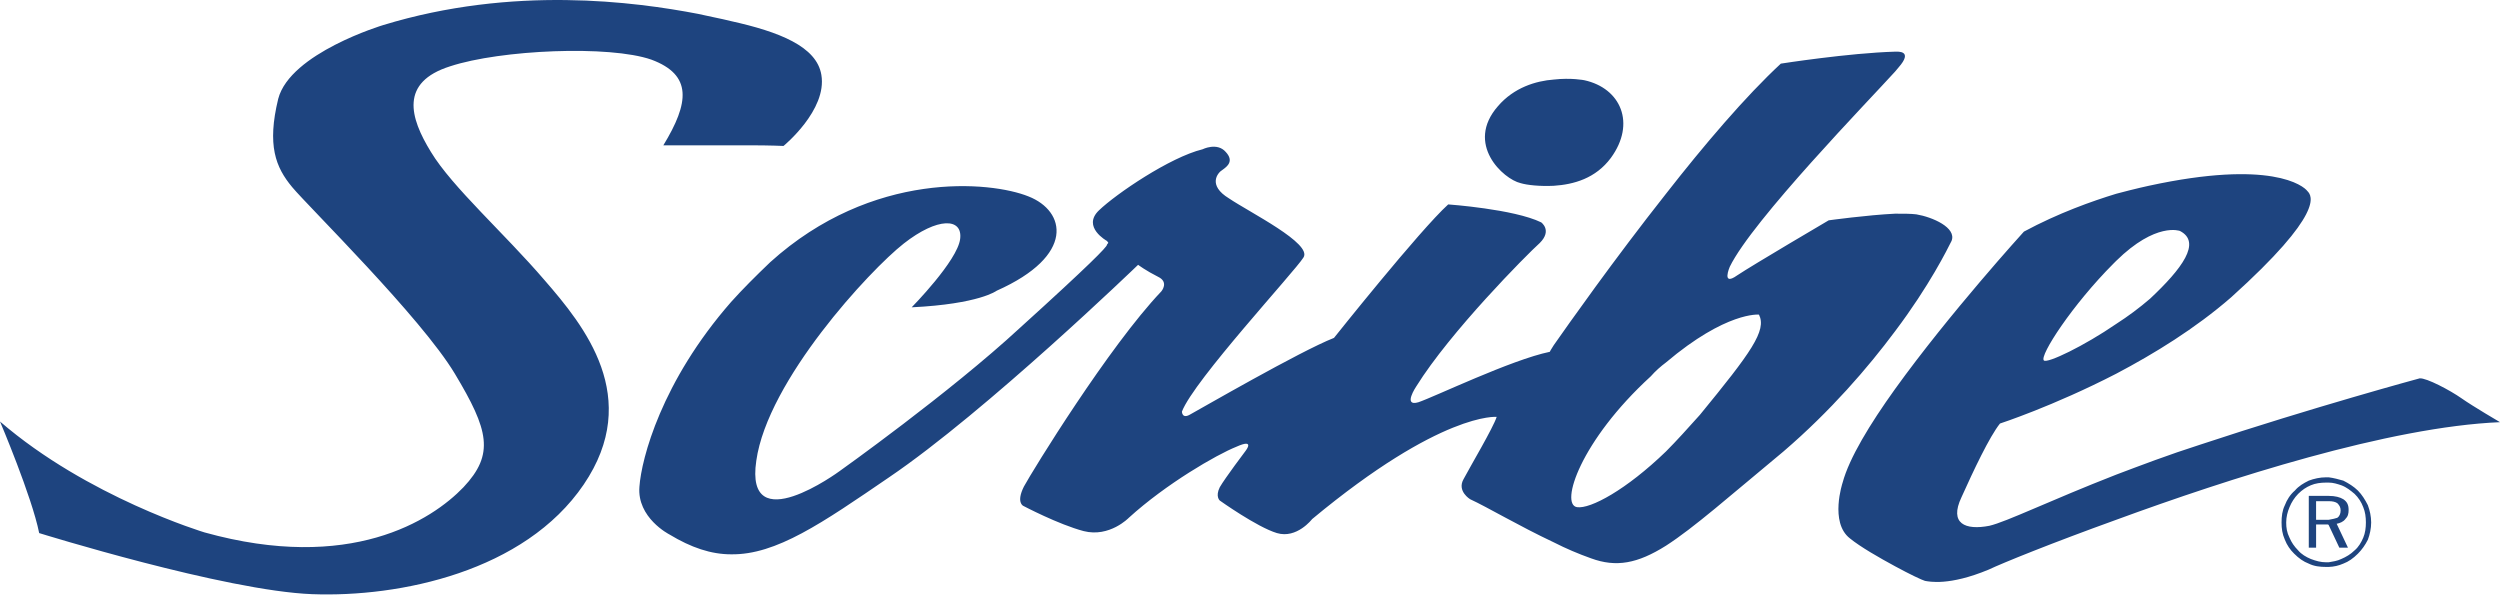
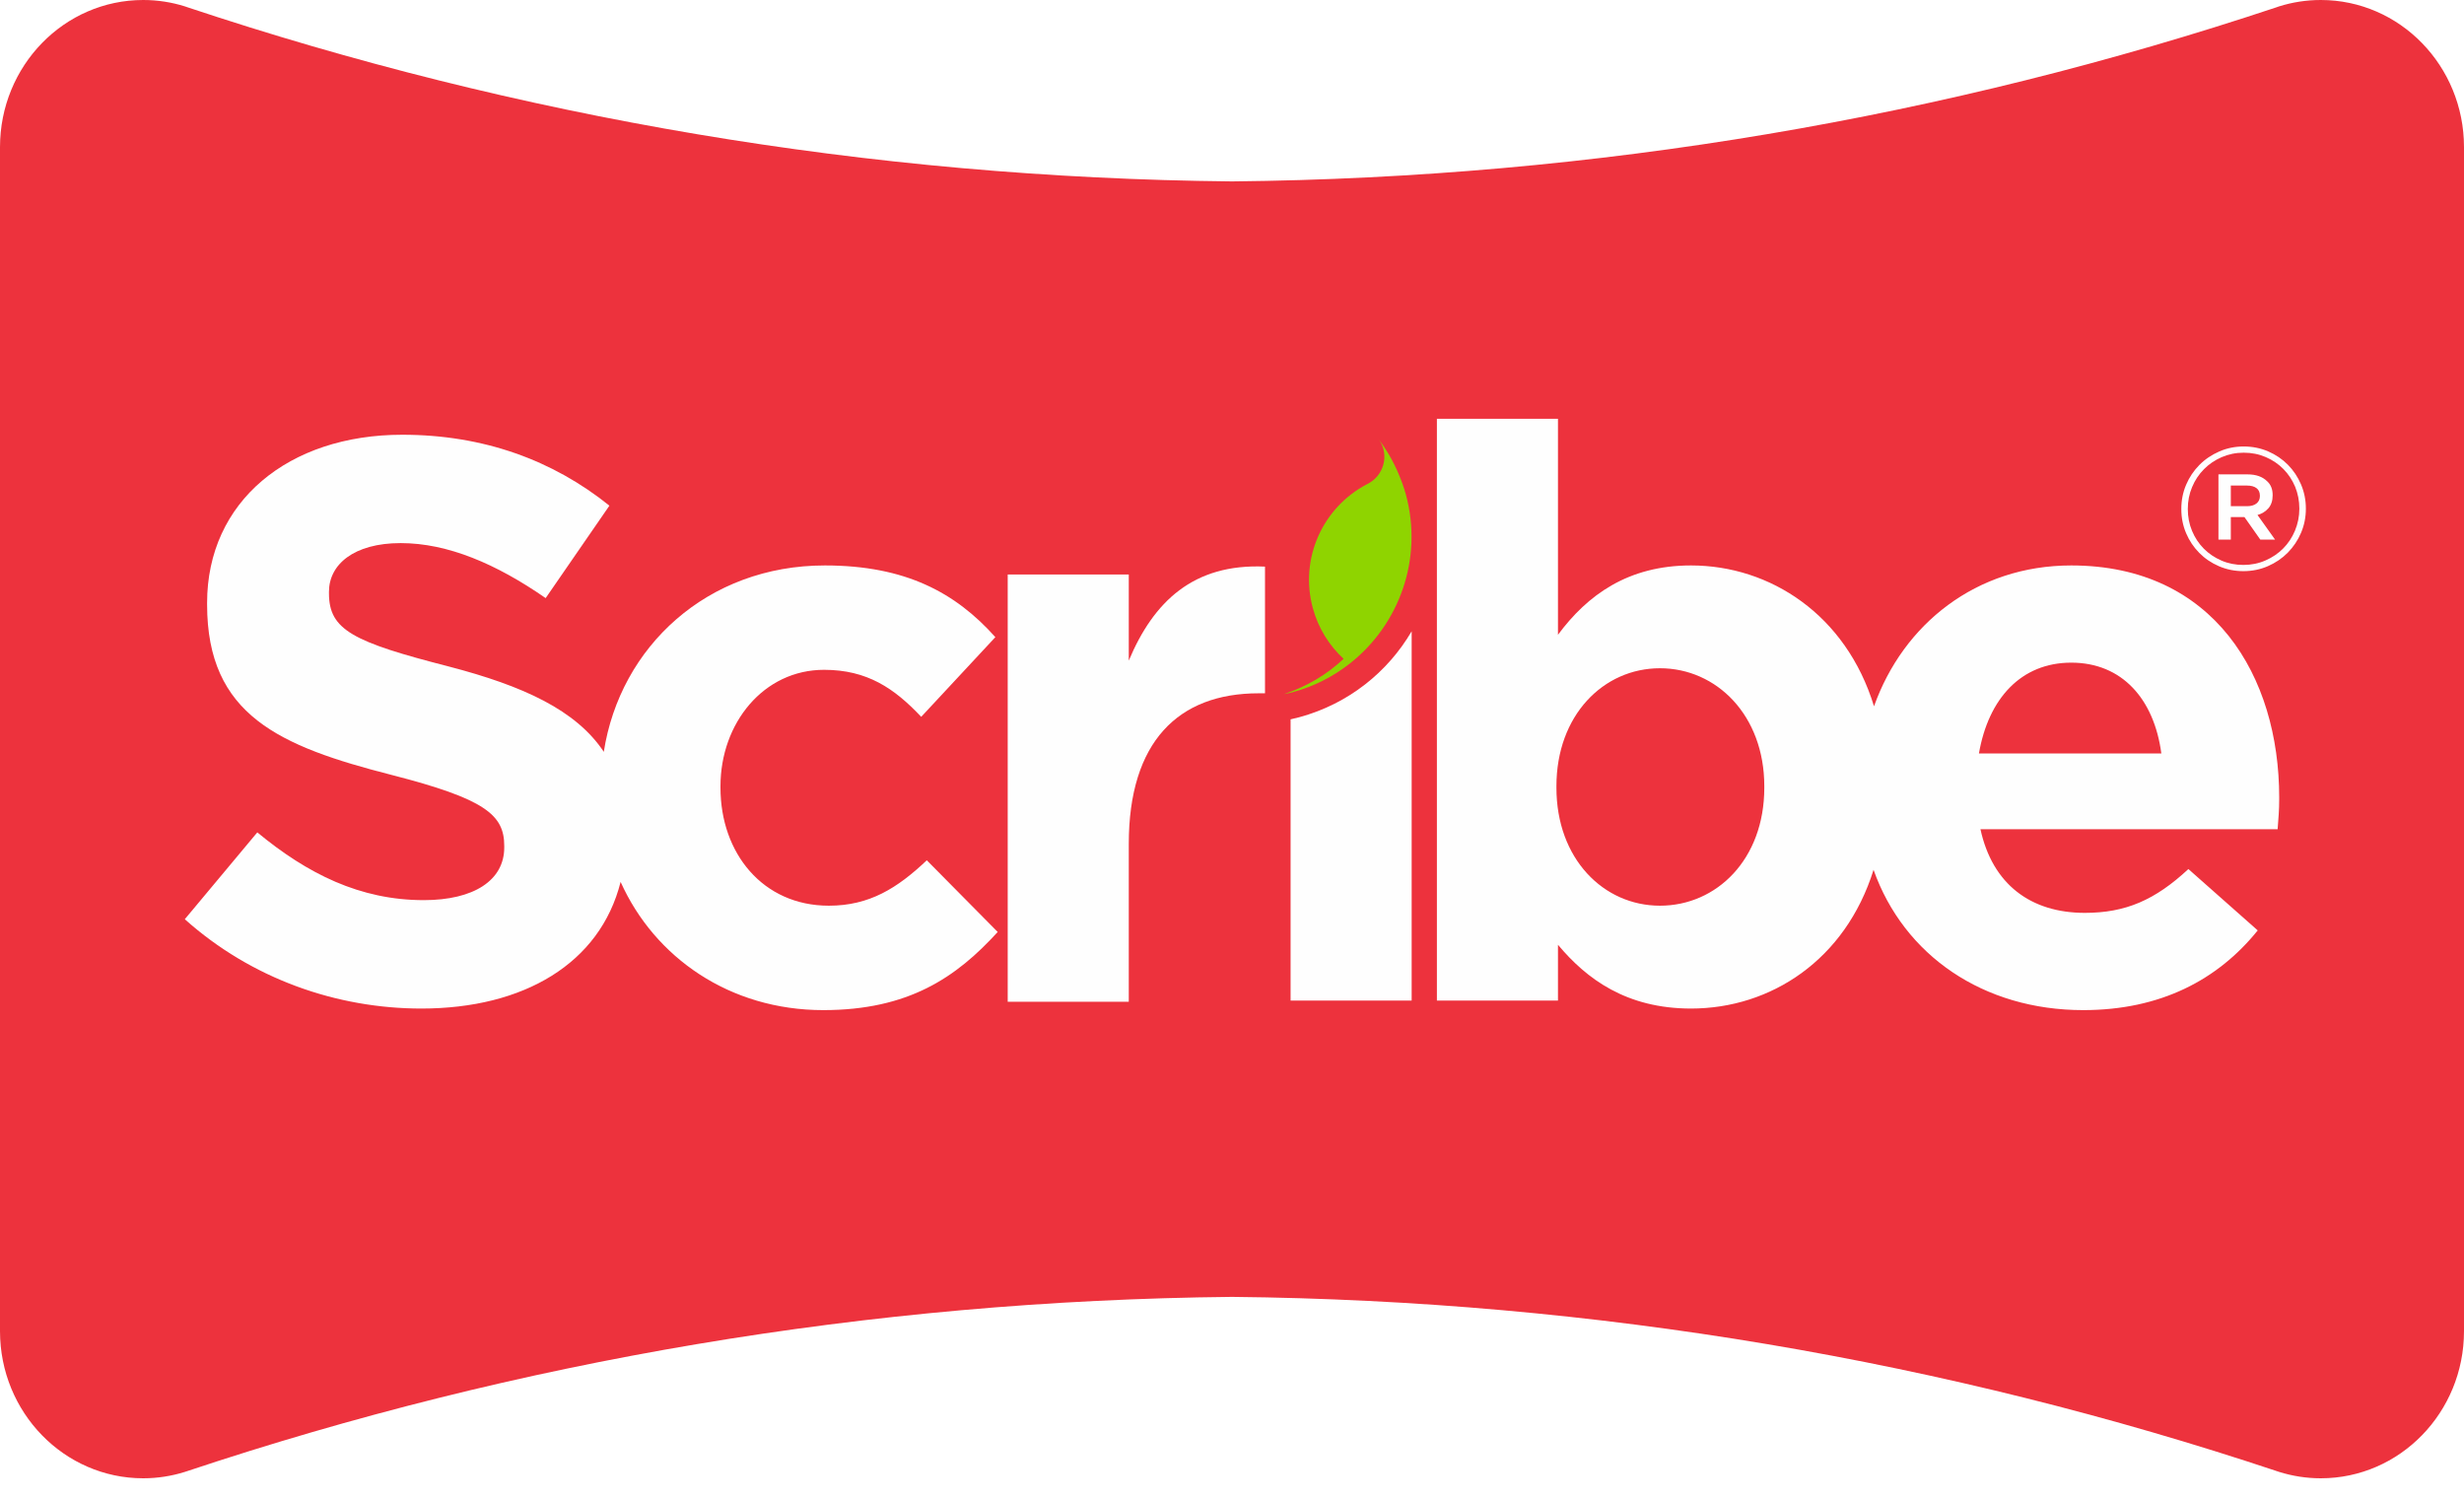
- <svg xmlns="http://www.w3.org/2000/svg" width="146" height="35" viewBox="0 0 146 35" fill="none">
-   <path fill-rule="evenodd" clip-rule="evenodd" d="M42.695 1.234C42.075 1.078 41.416 0.962 40.756 0.808C37.111 0.11 29.976 -0.86 22.375 1.466C22.375 1.466 16.946 3.095 16.248 5.771C15.589 8.486 16.093 9.765 17.063 10.928C18.032 12.091 24.586 18.529 26.563 21.825C28.541 25.122 28.89 26.516 27.067 28.455C25.206 30.395 20.436 33.458 11.944 31.093C11.944 31.093 5.118 29.038 0 24.616C0 24.616 1.862 28.999 2.288 31.132C2.288 31.132 13.146 34.506 18.226 34.699C23.345 34.893 30.634 33.381 34.086 28.301C37.537 23.222 34.124 19.033 31.797 16.357C29.471 13.642 26.408 10.928 25.166 8.873C23.925 6.856 23.344 4.802 26.291 3.871C29.239 2.902 35.598 2.63 38.041 3.483C40.446 4.376 40.252 6.004 38.739 8.486H43.78C44.982 8.486 45.757 8.524 45.757 8.524C45.757 8.524 48.317 6.43 47.968 4.375C47.697 2.707 45.487 1.854 42.695 1.234ZM123.587 27.719C125.021 27.177 126.65 26.556 128.472 25.974C135.142 23.764 141.308 22.096 141.308 22.096C141.696 22.058 143.091 22.795 143.751 23.26C144.41 23.725 146 24.655 146 24.655C139.524 24.927 130.14 27.952 123.587 30.356C119.826 31.713 116.956 32.877 116.141 33.264C113.814 34.233 112.651 33.962 112.419 33.923C112.263 33.884 111.527 33.535 110.673 33.071C109.743 32.567 108.656 31.946 108.036 31.442C106.834 30.511 107.609 28.184 107.609 28.184C107.997 26.749 109.199 24.773 110.673 22.717C113.853 18.296 118.197 13.526 118.197 13.526C120.214 12.44 122.192 11.742 123.587 11.316C124.75 11.006 125.487 10.85 125.487 10.85C132.623 9.299 134.523 10.85 134.754 11.161C135.025 11.433 135.762 12.441 130.296 17.366C128.201 19.188 125.796 20.662 123.587 21.825C119.901 23.725 116.799 24.734 116.799 24.734C116.18 25.509 115.249 27.487 114.551 29.038C113.814 30.59 114.784 30.977 116.18 30.706C117.187 30.472 119.71 29.232 123.587 27.719ZM123.587 18.917C124.28 18.472 124.941 17.98 125.565 17.443C127.425 15.698 128.589 14.148 127.309 13.488C127.309 13.488 125.914 12.945 123.587 15.233L123.431 15.389C121.028 17.794 119.089 20.779 119.361 21.05C119.553 21.244 121.726 20.196 123.587 18.917ZM110.674 3.017C110.83 3.017 111.759 2.939 110.868 3.948C110.79 4.026 110.751 4.103 110.674 4.18C109.201 5.809 102.337 12.867 101.018 15.581C101.018 15.581 100.515 16.744 101.445 16.086C102.376 15.464 106.796 12.867 106.796 12.867C106.796 12.867 109.045 12.557 110.674 12.479C111.178 12.479 111.605 12.479 111.915 12.518C112.846 12.673 114.281 13.293 113.971 14.069C113.737 14.534 112.691 16.666 110.674 19.343C109.084 21.476 106.913 23.997 104.159 26.362C100.979 28.999 98.924 30.82 97.295 31.868C95.627 32.916 94.386 33.147 92.913 32.605C92.17 32.342 91.445 32.031 90.743 31.674C88.686 30.705 86.865 29.618 85.855 29.154C85.855 29.154 85.079 28.688 85.467 27.991C85.855 27.254 87.213 24.965 87.406 24.346C87.406 24.346 84.189 24.035 76.626 30.317C76.626 30.317 75.735 31.48 74.57 31.131C73.407 30.781 71.235 29.231 71.235 29.231C71.235 29.231 70.963 28.999 71.235 28.454C71.546 27.913 72.748 26.323 72.748 26.323C72.748 26.323 73.329 25.585 72.205 26.09C71.041 26.555 68.094 28.262 65.922 30.239C65.922 30.239 64.798 31.402 63.286 31.016C61.812 30.627 59.757 29.542 59.757 29.542C59.757 29.542 59.33 29.348 59.795 28.417C60.299 27.487 64.759 20.234 67.822 17.016C67.822 17.016 68.288 16.474 67.629 16.163C66.931 15.814 66.465 15.465 66.465 15.465C66.465 15.465 57.585 24.035 51.923 27.874C48.007 30.55 45.331 32.411 42.694 32.372C41.531 32.372 40.367 31.984 39.088 31.209C39.088 31.209 37.188 30.24 37.343 28.418C37.46 26.789 38.623 22.29 42.694 17.637C43.353 16.901 44.13 16.125 44.982 15.311C50.953 9.921 57.857 10.579 60.067 11.472C62.238 12.325 62.82 14.923 58.206 16.978C58.206 16.978 57.197 17.754 53.242 17.947C53.242 17.947 55.918 15.232 56.073 13.953C56.229 12.712 54.755 12.673 52.777 14.225C50.799 15.777 44.828 22.213 44.168 26.905C43.47 31.597 49.015 27.526 49.015 27.526C49.015 27.526 55.453 22.95 59.563 19.149C63.674 15.428 64.643 14.419 64.643 14.303C64.681 14.186 64.799 14.225 64.643 14.07C64.643 14.07 63.169 13.256 64.177 12.287C65.185 11.317 68.327 9.185 70.227 8.719C70.227 8.719 71.08 8.292 71.584 8.875C72.087 9.417 71.661 9.727 71.39 9.922C71.119 10.077 70.498 10.813 71.778 11.589C72.981 12.403 76.664 14.226 76.121 15.04C75.618 15.854 69.723 22.214 69.025 24.036C69.025 24.036 69.025 24.502 69.529 24.192C70.033 23.92 75.927 20.508 77.905 19.733C77.905 19.733 82.907 13.45 84.575 11.938C84.575 11.938 88.414 12.209 90.004 12.985C90.004 12.985 90.663 13.45 89.926 14.187C89.15 14.884 84.69 19.383 82.712 22.563C82.712 22.563 81.898 23.765 82.829 23.493C83.76 23.183 88.258 21.012 90.507 20.546C90.507 20.546 90.585 20.39 90.74 20.158C91.554 18.996 94.23 15.194 97.294 11.316C99.504 8.486 101.948 5.616 104.001 3.716C104.003 3.716 107.959 3.095 110.674 3.017ZM97.295 26.363C97.915 25.742 98.576 25.005 99.273 24.229C102.259 20.584 103.19 19.305 102.724 18.373C102.724 18.373 100.824 18.181 97.295 21.166C96.986 21.398 96.674 21.67 96.403 21.98C92.293 25.741 91.091 29.465 92.098 29.618C92.874 29.735 94.969 28.611 97.295 26.363ZM90.742 4.646C91.749 4.53 92.525 4.685 92.525 4.685C94.658 5.151 95.549 7.206 94.075 9.222C93.183 10.424 91.905 10.773 90.741 10.85C89.927 10.889 89.19 10.811 88.802 10.695C87.793 10.462 85.544 8.407 87.483 6.197C88.416 5.112 89.694 4.724 90.742 4.646ZM135.996 28.184H135.84C135.53 28.184 135.22 28.224 134.95 28.34C134.677 28.456 134.445 28.611 134.211 28.844C133.995 29.067 133.824 29.331 133.708 29.619C133.591 29.891 133.514 30.201 133.514 30.511C133.514 30.821 133.553 31.093 133.708 31.403C133.824 31.674 133.979 31.907 134.211 32.141C134.405 32.372 134.677 32.529 134.95 32.644C135.259 32.76 135.53 32.837 135.84 32.837H135.996C136.228 32.798 136.499 32.759 136.733 32.644C137.004 32.528 137.276 32.372 137.509 32.141C137.741 31.947 137.897 31.674 138.013 31.403C138.129 31.132 138.168 30.821 138.168 30.511C138.168 30.201 138.129 29.891 138.013 29.619C137.905 29.326 137.733 29.062 137.509 28.844C137.277 28.65 137.043 28.455 136.733 28.34C136.499 28.263 136.267 28.184 135.996 28.184ZM135.996 30.356C136.228 30.317 136.384 30.278 136.499 30.239C136.616 30.162 136.693 30.006 136.693 29.813C136.693 29.618 136.615 29.502 136.499 29.386C136.383 29.308 136.228 29.269 135.996 29.269H135.259V30.355H135.84L135.996 30.356ZM135.996 28.96C136.384 28.96 136.655 29.038 136.849 29.154C137.081 29.309 137.159 29.503 137.159 29.775C137.159 30.006 137.12 30.163 136.965 30.317C136.849 30.472 136.655 30.55 136.462 30.589L137.121 31.984H136.617L135.997 30.666L135.958 30.627H135.26V31.984H134.833V28.96H135.919L135.996 28.96ZM135.996 33.109H135.84C135.491 33.109 135.142 33.071 134.832 32.916C134.522 32.799 134.25 32.606 133.979 32.334C133.742 32.105 133.557 31.828 133.436 31.521C133.281 31.171 133.243 30.861 133.243 30.512C133.243 30.163 133.282 29.814 133.436 29.504C133.553 29.194 133.747 28.883 134.018 28.651C134.25 28.38 134.522 28.224 134.832 28.069C135.142 27.953 135.491 27.875 135.84 27.875H135.996C136.306 27.915 136.577 27.993 136.849 28.069C137.159 28.225 137.469 28.419 137.703 28.651C137.934 28.883 138.128 29.194 138.283 29.504C138.4 29.814 138.476 30.163 138.476 30.512C138.476 30.861 138.4 31.21 138.283 31.521C138.127 31.831 137.934 32.102 137.703 32.334C137.43 32.606 137.159 32.8 136.849 32.916C136.58 33.035 136.29 33.1 135.996 33.109Z" fill="#1E447F" />
+ <svg xmlns="http://www.w3.org/2000/svg" width="102" height="62" viewBox="0 0 102 62" fill="none">
+   <path d="M96.071 0C95.47 0 94.892 0.093 94.345 0.264C94.311 0.276 94.277 0.288 94.243 0.3C80.604 4.846 66.076 7.359 51.001 7.51C35.922 7.359 21.396 4.846 7.758 0.3C7.722 0.288 7.689 0.276 7.654 0.264C7.107 0.093 6.53 0 5.929 0C2.654 0 0 2.729 0 6.093V41.48V55.108C0 58.472 2.654 61.2 5.929 61.2C6.53 61.2 7.107 61.106 7.654 60.935C7.689 60.925 7.722 60.913 7.758 60.901C21.396 56.354 35.922 53.842 51.001 53.69C66.076 53.842 80.604 56.354 94.243 60.901C94.277 60.913 94.311 60.925 94.345 60.935C94.892 61.106 95.47 61.2 96.071 61.2C99.346 61.2 102 58.472 102 55.108V41.48V6.093C102 2.729 99.346 0 96.071 0Z" fill="#ED323D" />
+   <path d="M34.311 37.495C31.574 37.495 29.825 35.318 29.825 32.612V32.547C29.825 29.94 31.607 27.73 34.113 27.73C35.892 27.73 37.015 28.488 38.135 29.676L41.204 26.377C39.554 24.53 37.477 23.409 34.147 23.409C29.28 23.409 25.67 26.774 24.995 31.125C23.849 29.401 21.666 28.398 18.599 27.598C14.608 26.575 13.618 26.081 13.618 24.563V24.497C13.618 23.375 14.641 22.484 16.587 22.484C18.532 22.484 20.544 23.343 22.588 24.761L25.227 20.934C22.887 19.053 20.017 17.998 16.653 17.998C11.936 17.998 8.573 20.769 8.573 24.959V25.025C8.573 29.61 11.574 30.897 16.224 32.085C20.083 33.076 20.874 33.734 20.874 35.019V35.086C20.874 36.441 19.621 37.265 17.543 37.265C14.905 37.265 12.729 36.176 10.651 34.46L7.65 38.055C10.42 40.531 13.949 41.753 17.444 41.753C21.679 41.753 24.84 39.889 25.691 36.51C27.096 39.643 30.21 41.818 34.08 41.818C37.608 41.818 39.586 40.465 41.301 38.583L38.366 35.615C37.147 36.769 35.991 37.495 34.311 37.495Z" fill="#FEFEFE" />
+   <path d="M46.727 27.349V23.785H41.715V41.471H46.727V34.937C46.727 30.713 48.772 28.702 52.102 28.702H52.366V23.457C49.399 23.325 47.751 24.908 46.727 27.349Z" fill="#FEFEFE" />
+   <path d="M81.92 31.194C82.314 28.918 83.666 27.433 85.742 27.433C87.854 27.433 89.174 28.951 89.471 31.194H81.92ZM73.035 32.613C73.035 35.583 71.057 37.495 68.716 37.495C66.375 37.495 64.43 35.549 64.43 32.613V32.548C64.43 29.611 66.375 27.665 68.716 27.665C71.057 27.665 73.035 29.611 73.035 32.548V32.613ZM85.742 23.409C81.809 23.409 78.785 25.84 77.577 29.24C76.419 25.447 73.273 23.409 70.002 23.409C67.397 23.409 65.716 24.63 64.494 26.279V17.338H59.482V41.424H64.494V39.113C65.681 40.532 67.33 41.753 70.002 41.753C73.3 41.753 76.392 39.746 77.558 36.01C78.816 39.56 82.108 41.818 86.238 41.818C89.438 41.818 91.811 40.565 93.461 38.518L90.591 35.978C89.206 37.266 87.987 37.792 86.303 37.792C84.061 37.792 82.478 36.605 81.983 34.328H94.285C94.318 33.867 94.35 33.571 94.35 33.076V33.01C94.35 27.994 91.646 23.409 85.742 23.409Z" fill="#FEFEFE" />
+   <path d="M95.184 21.065C95.184 21.382 95.121 21.684 95.004 21.967C94.887 22.249 94.724 22.494 94.517 22.704C94.31 22.913 94.066 23.078 93.782 23.202C93.5 23.326 93.195 23.388 92.869 23.388C92.54 23.388 92.237 23.328 91.956 23.206C91.677 23.085 91.433 22.92 91.226 22.711C91.02 22.502 90.858 22.257 90.742 21.978C90.625 21.697 90.567 21.396 90.567 21.079V21.065C90.567 20.747 90.625 20.447 90.745 20.163C90.863 19.881 91.026 19.635 91.234 19.426C91.439 19.216 91.686 19.051 91.966 18.927C92.251 18.804 92.554 18.741 92.881 18.741C93.21 18.741 93.514 18.802 93.794 18.923C94.075 19.044 94.319 19.209 94.525 19.419C94.732 19.628 94.892 19.872 95.011 20.153C95.124 20.433 95.184 20.732 95.184 21.051V21.065ZM95.254 20.056C95.121 19.745 94.94 19.473 94.71 19.24C94.479 19.007 94.207 18.824 93.895 18.688C93.58 18.553 93.244 18.484 92.881 18.484C92.52 18.484 92.183 18.553 91.868 18.691C91.552 18.83 91.276 19.015 91.045 19.25C90.812 19.486 90.628 19.759 90.496 20.07C90.363 20.382 90.298 20.714 90.298 21.065V21.079C90.298 21.431 90.363 21.762 90.496 22.074C90.628 22.385 90.81 22.656 91.041 22.889C91.271 23.122 91.543 23.306 91.858 23.442C92.172 23.577 92.507 23.645 92.869 23.645C93.229 23.645 93.568 23.576 93.884 23.438C94.2 23.3 94.474 23.114 94.707 22.878C94.937 22.643 95.121 22.37 95.254 22.059C95.386 21.748 95.454 21.416 95.454 21.065V21.051C95.454 20.7 95.386 20.367 95.254 20.056Z" fill="#FEFEFE" />
+   <path d="M93.018 20.956H92.347V20.102H93.018C93.185 20.102 93.314 20.136 93.41 20.208C93.505 20.279 93.551 20.384 93.551 20.522V20.537C93.551 20.665 93.505 20.766 93.41 20.843C93.314 20.919 93.185 20.956 93.018 20.956ZM93.906 21.039C94.021 20.904 94.079 20.726 94.079 20.508V20.494C94.079 20.256 94.006 20.068 93.858 19.931C93.664 19.735 93.392 19.639 93.039 19.639H91.835V22.339H92.347V21.406H92.898H92.911L93.568 22.339H94.179L93.452 21.32C93.638 21.268 93.787 21.174 93.906 21.039Z" fill="#FEFEFE" />
+   <path d="M53.79 29.691C53.668 29.724 53.547 29.753 53.425 29.78V41.424H58.437V26.135C57.448 27.821 55.825 29.137 53.79 29.691Z" fill="#FEFEFE" />
+   <path d="M57.89 19.604C57.672 19.091 57.397 18.615 57.071 18.186C57.156 18.304 57.225 18.437 57.265 18.586C57.363 18.946 57.29 19.309 57.101 19.599C56.993 19.763 56.848 19.901 56.672 20.001C56.642 20.019 56.612 20.035 56.582 20.049C54.764 21.001 53.785 23.115 54.346 25.176C54.573 26.013 55.027 26.726 55.62 27.275C54.934 27.921 54.099 28.422 53.153 28.736C53.272 28.71 53.39 28.69 53.509 28.657C54.391 28.418 55.182 28.012 55.86 27.483C57.917 25.879 58.924 23.142 58.197 20.468C58.115 20.168 58.008 19.882 57.89 19.604Z" fill="#8FD400" />
</svg>
